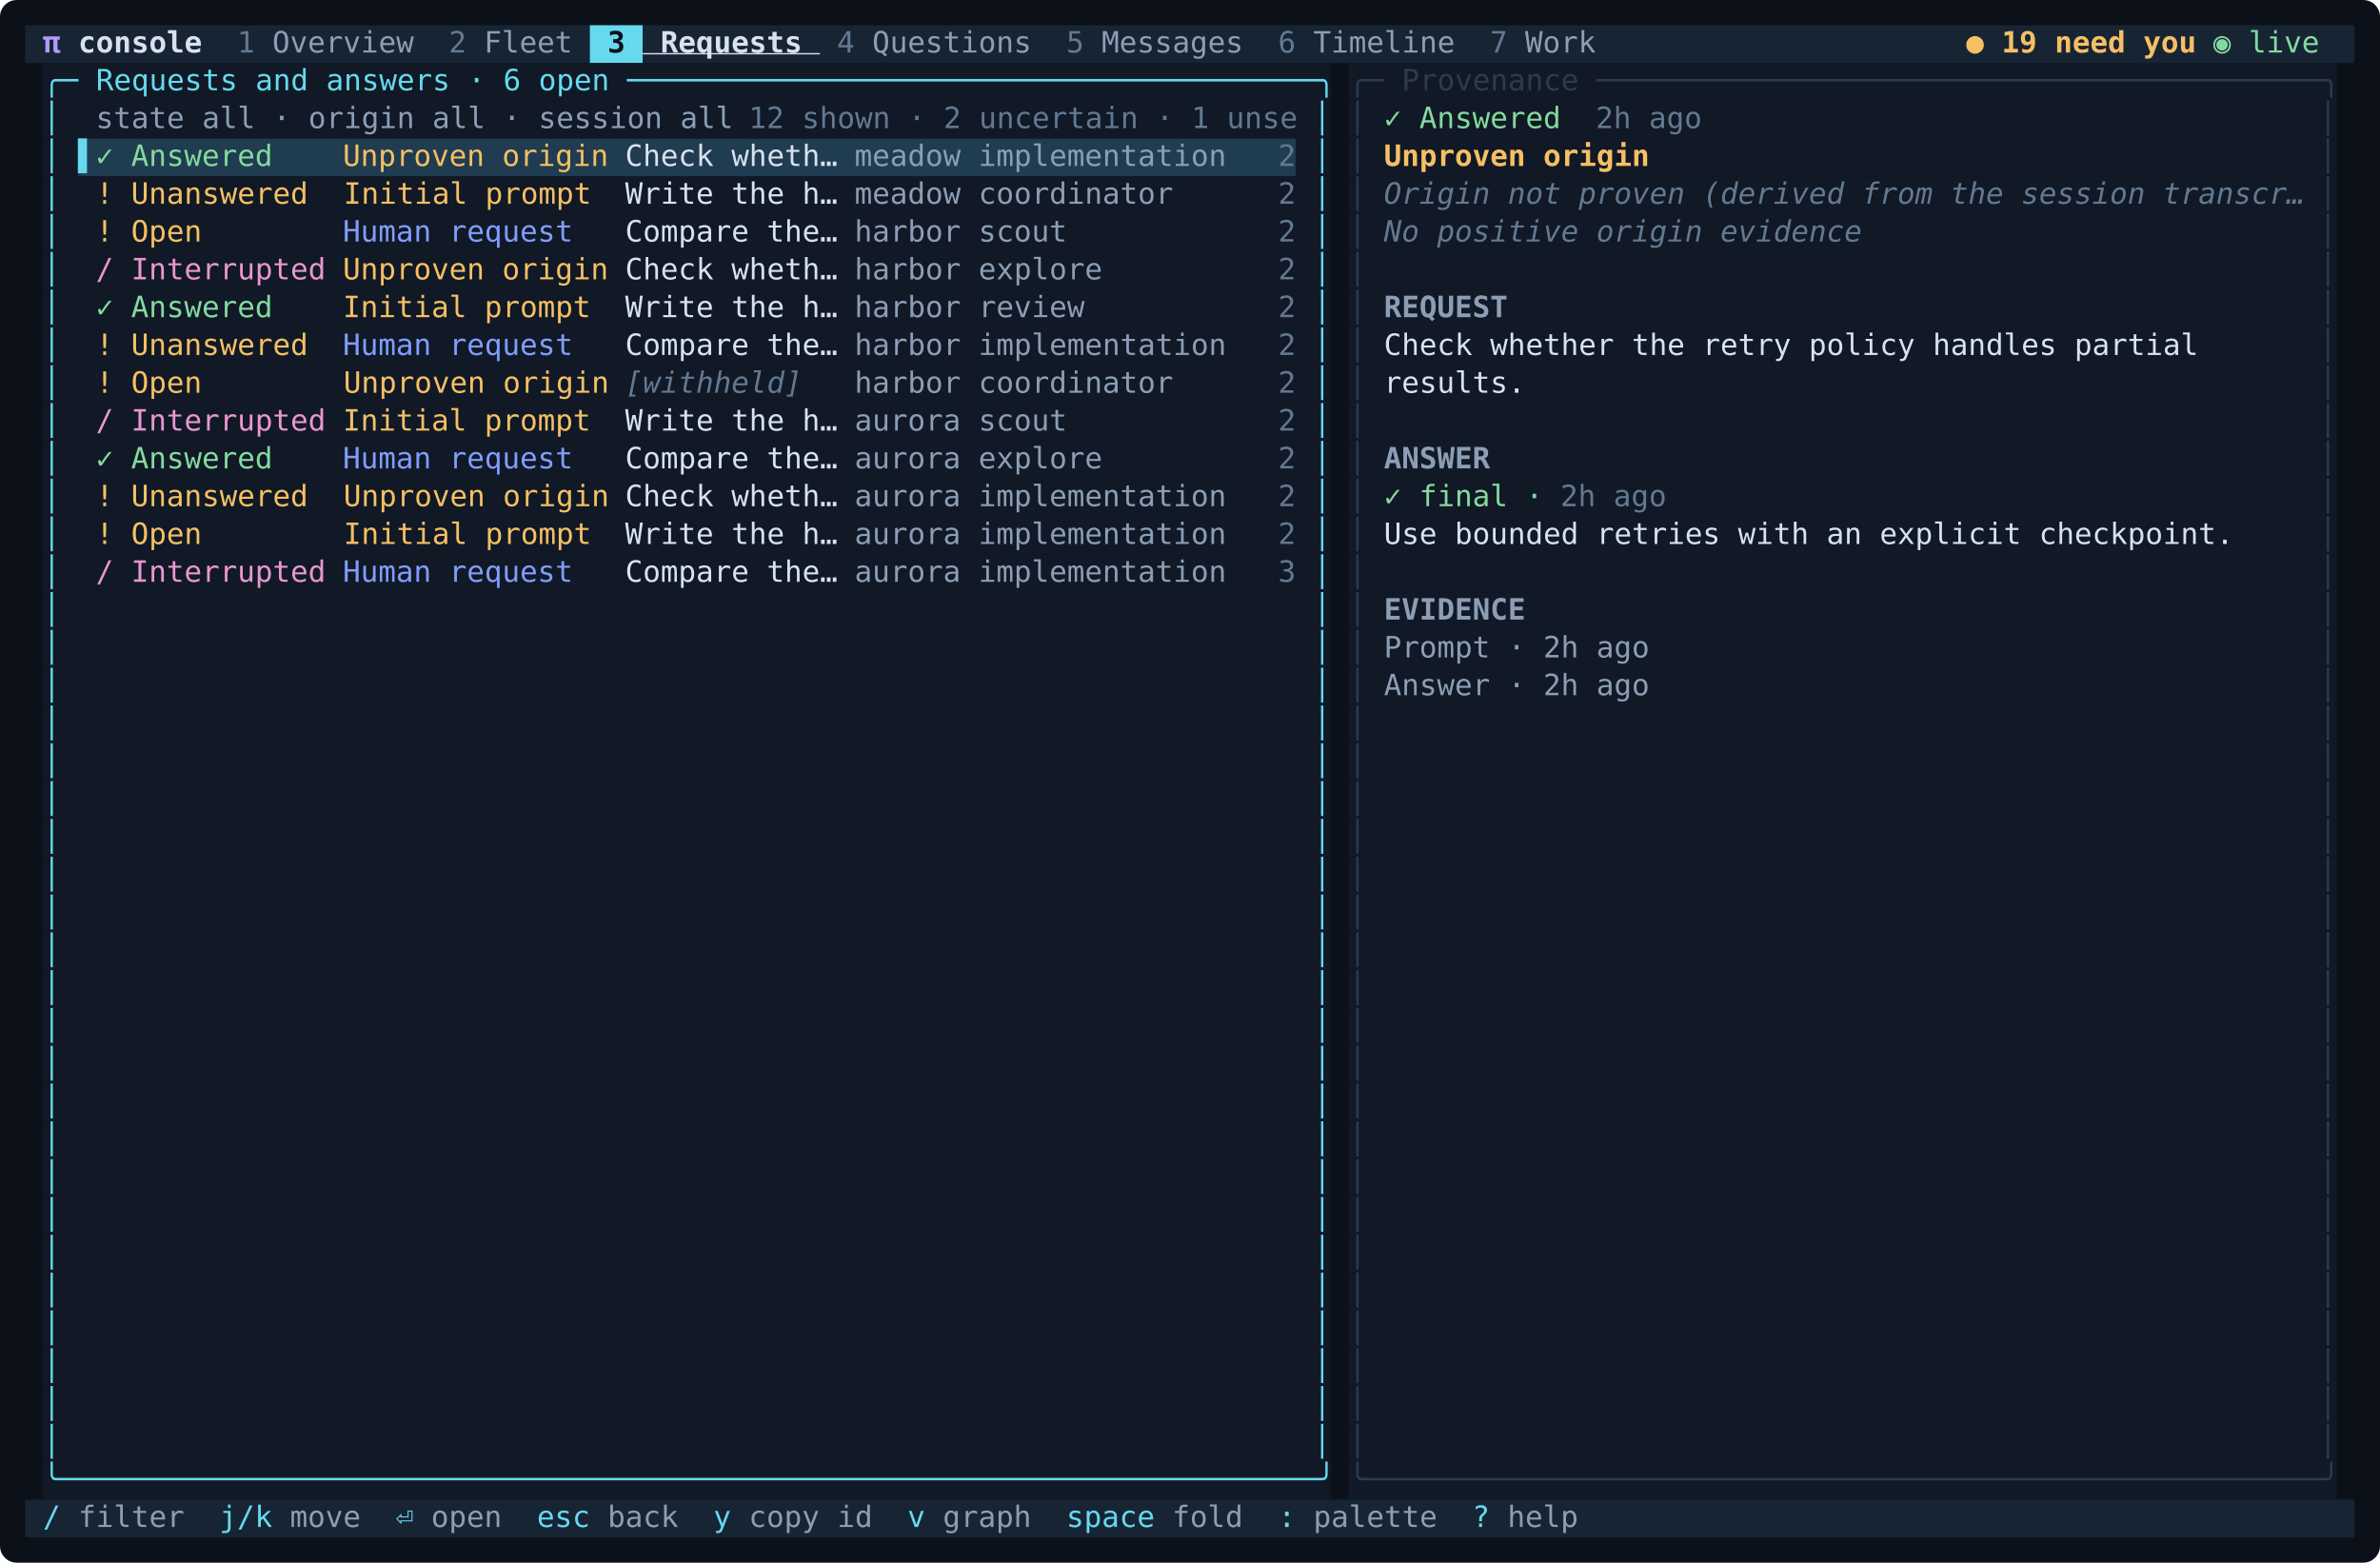
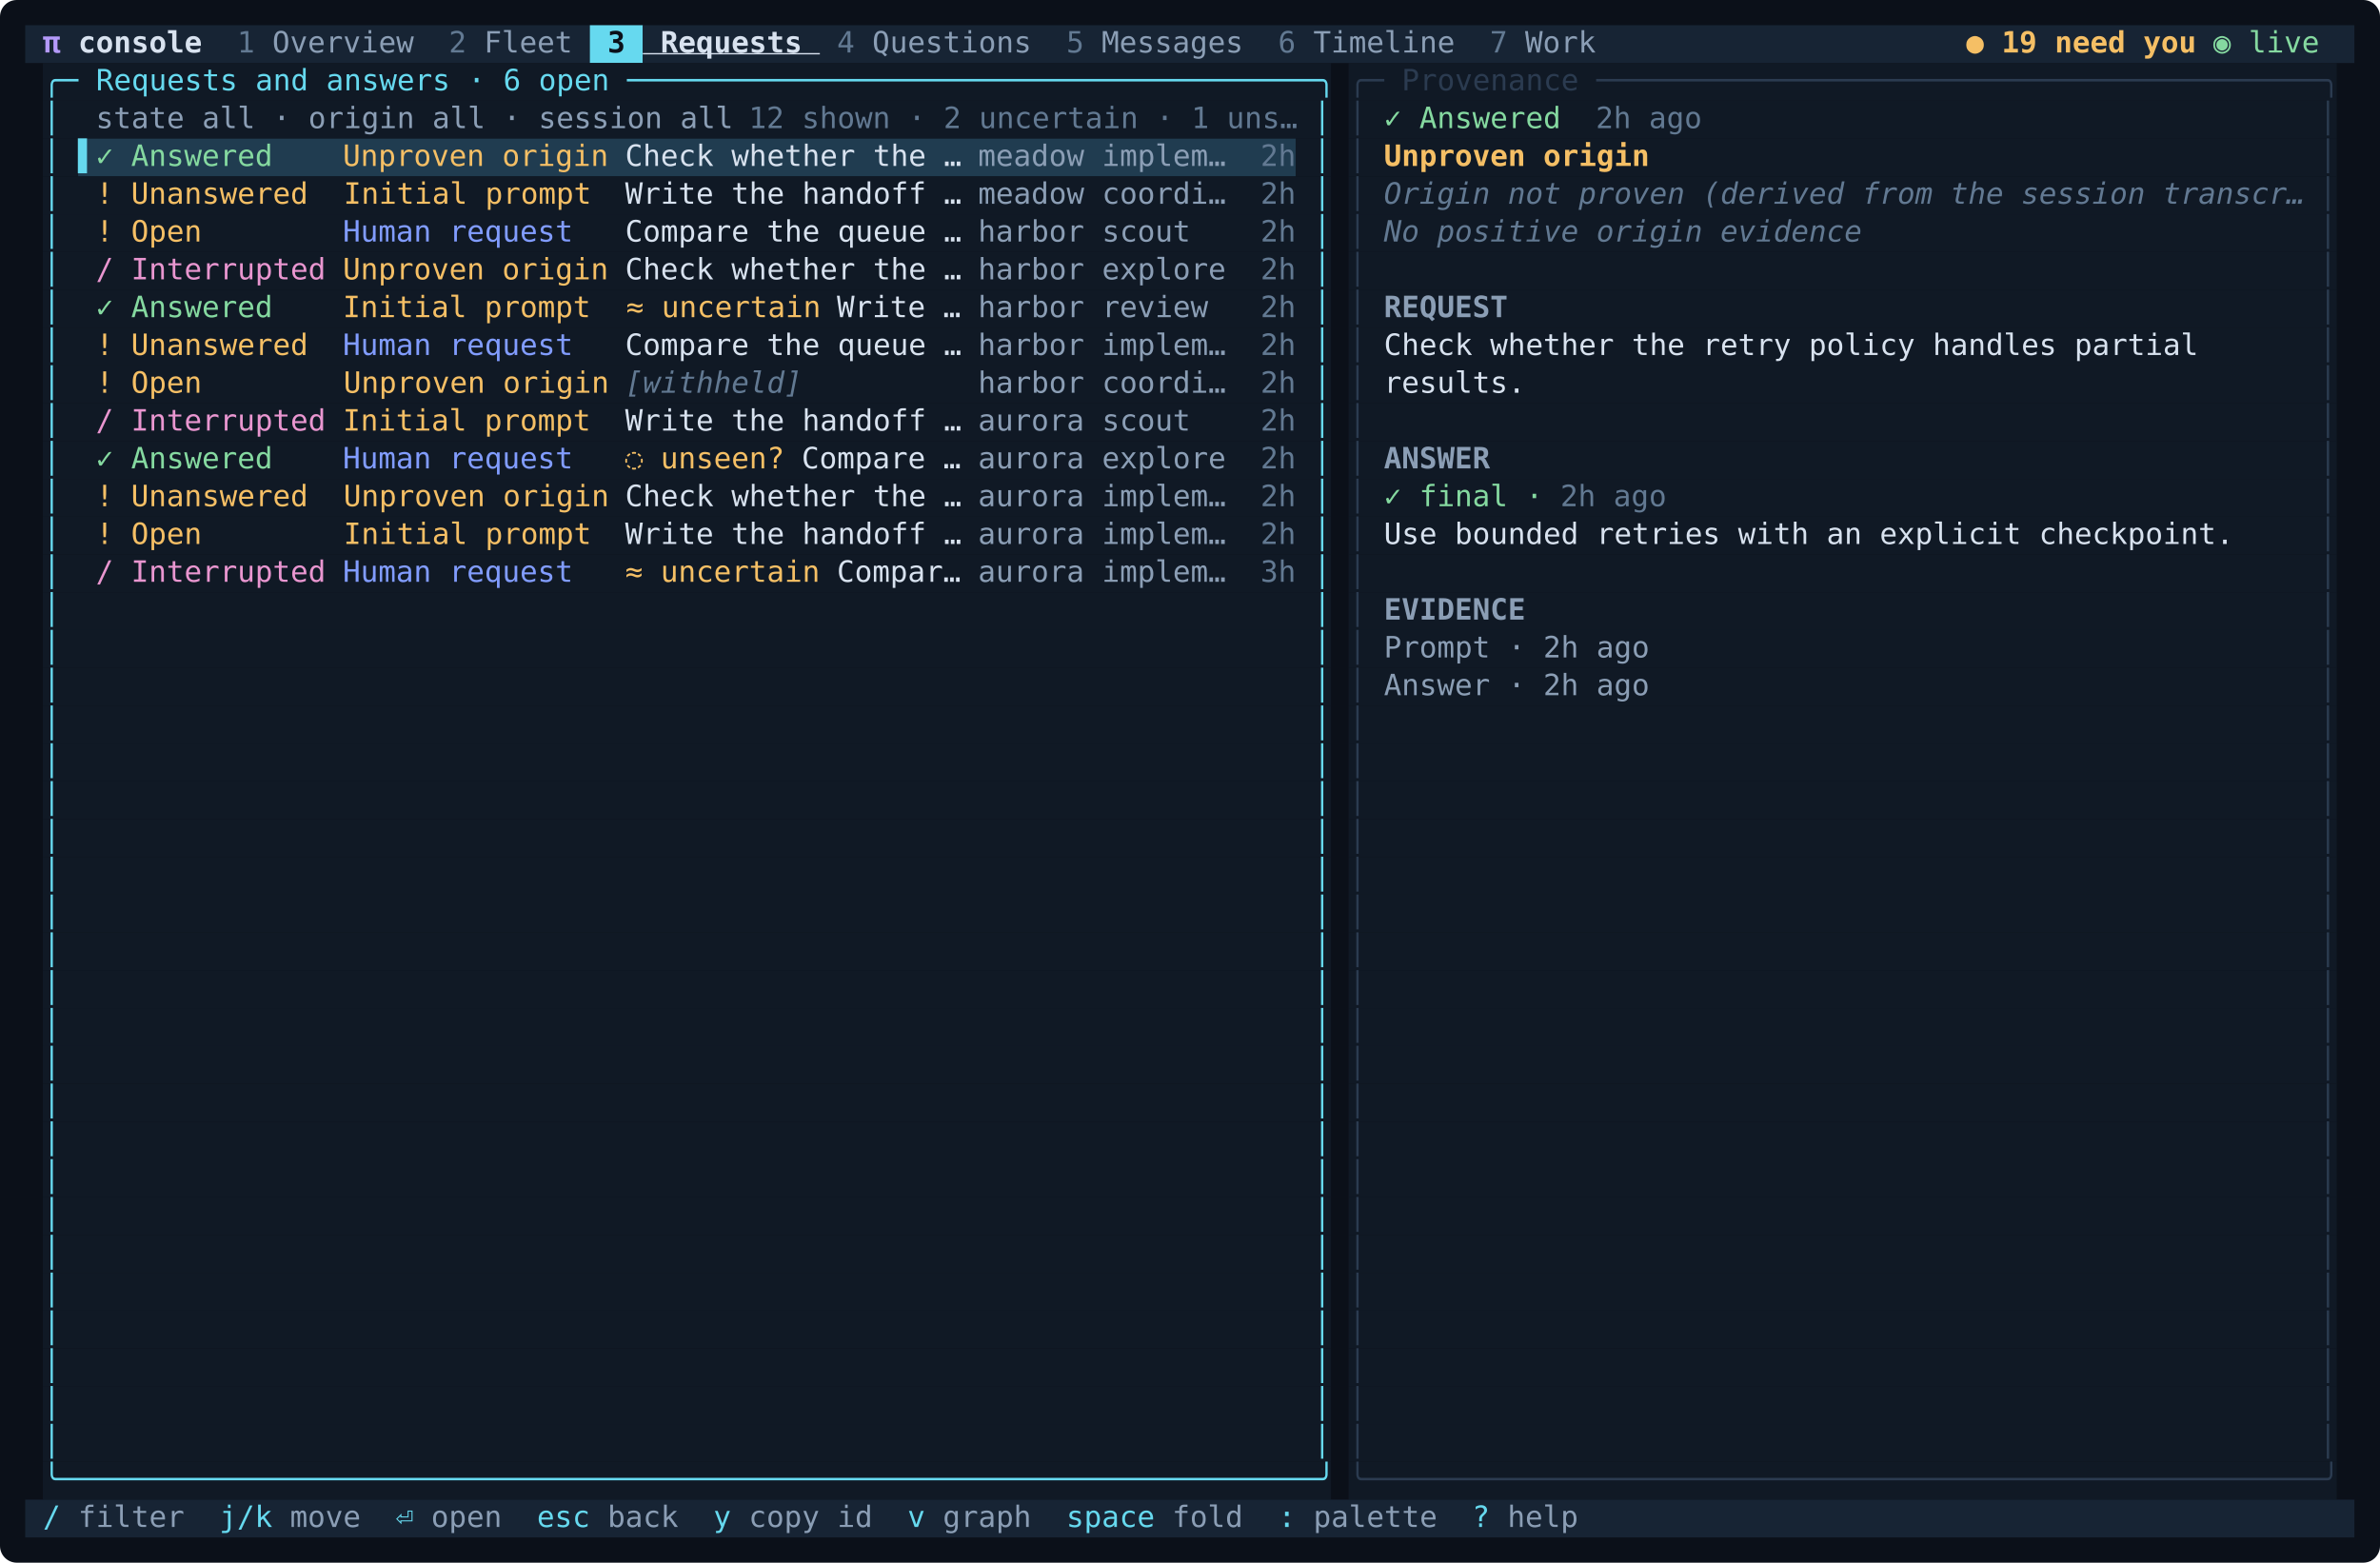
<svg xmlns="http://www.w3.org/2000/svg" width="1133" height="744" viewBox="0 0 1133 744" role="img" aria-label="Requests and answers">
  <rect width="100%" height="100%" rx="8" fill="#0b1019" />
  <rect x="12.0" y="12" width="268.8" height="18" fill="#172434" />
  <rect x="280.8" y="12" width="25.2" height="18" fill="#66d9ef" />
  <rect x="306.0" y="12" width="814.8" height="18" fill="#172434" />
  <rect x="20.4" y="30" width="613.2" height="18" fill="#101925" />
  <rect x="642.0" y="30" width="470.4" height="18" fill="#101925" />
  <rect x="20.4" y="48" width="613.2" height="18" fill="#101925" />
  <rect x="642.0" y="48" width="470.4" height="18" fill="#101925" />
  <rect x="20.4" y="66" width="16.8" height="18" fill="#101925" />
  <rect x="37.2" y="66" width="579.6" height="18" fill="#203c50" />
  <rect x="616.8" y="66" width="16.8" height="18" fill="#101925" />
  <rect x="642.0" y="66" width="470.4" height="18" fill="#101925" />
  <rect x="20.4" y="84" width="613.2" height="18" fill="#101925" />
  <rect x="642.0" y="84" width="470.4" height="18" fill="#101925" />
  <rect x="20.4" y="102" width="613.2" height="18" fill="#101925" />
  <rect x="642.0" y="102" width="470.4" height="18" fill="#101925" />
  <rect x="20.4" y="120" width="613.2" height="18" fill="#101925" />
  <rect x="642.0" y="120" width="470.4" height="18" fill="#101925" />
  <rect x="20.4" y="138" width="613.2" height="18" fill="#101925" />
  <rect x="642.0" y="138" width="470.4" height="18" fill="#101925" />
  <rect x="20.4" y="156" width="613.2" height="18" fill="#101925" />
  <rect x="642.0" y="156" width="470.4" height="18" fill="#101925" />
  <rect x="20.4" y="174" width="613.2" height="18" fill="#101925" />
  <rect x="642.0" y="174" width="470.4" height="18" fill="#101925" />
  <rect x="20.4" y="192" width="613.2" height="18" fill="#101925" />
  <rect x="642.0" y="192" width="470.4" height="18" fill="#101925" />
  <rect x="20.4" y="210" width="613.2" height="18" fill="#101925" />
  <rect x="642.0" y="210" width="470.4" height="18" fill="#101925" />
  <rect x="20.4" y="228" width="613.2" height="18" fill="#101925" />
  <rect x="642.0" y="228" width="470.4" height="18" fill="#101925" />
  <rect x="20.4" y="246" width="613.2" height="18" fill="#101925" />
  <rect x="642.0" y="246" width="470.4" height="18" fill="#101925" />
  <rect x="20.4" y="264" width="613.2" height="18" fill="#101925" />
  <rect x="642.0" y="264" width="470.4" height="18" fill="#101925" />
  <rect x="20.4" y="282" width="613.2" height="18" fill="#101925" />
  <rect x="642.0" y="282" width="470.4" height="18" fill="#101925" />
  <rect x="20.4" y="300" width="613.2" height="18" fill="#101925" />
  <rect x="642.0" y="300" width="470.4" height="18" fill="#101925" />
  <rect x="20.4" y="318" width="613.2" height="18" fill="#101925" />
  <rect x="642.0" y="318" width="470.4" height="18" fill="#101925" />
  <rect x="20.4" y="336" width="613.2" height="18" fill="#101925" />
  <rect x="642.0" y="336" width="470.4" height="18" fill="#101925" />
  <rect x="20.4" y="354" width="613.2" height="18" fill="#101925" />
  <rect x="642.0" y="354" width="470.4" height="18" fill="#101925" />
  <rect x="20.4" y="372" width="613.2" height="18" fill="#101925" />
  <rect x="642.0" y="372" width="470.4" height="18" fill="#101925" />
  <rect x="20.4" y="390" width="613.2" height="18" fill="#101925" />
  <rect x="642.0" y="390" width="470.4" height="18" fill="#101925" />
  <rect x="20.4" y="408" width="613.2" height="18" fill="#101925" />
  <rect x="642.0" y="408" width="470.4" height="18" fill="#101925" />
  <rect x="20.4" y="426" width="613.2" height="18" fill="#101925" />
  <rect x="642.0" y="426" width="470.4" height="18" fill="#101925" />
  <rect x="20.4" y="444" width="613.2" height="18" fill="#101925" />
  <rect x="642.0" y="444" width="470.4" height="18" fill="#101925" />
  <rect x="20.4" y="462" width="613.2" height="18" fill="#101925" />
  <rect x="642.0" y="462" width="470.4" height="18" fill="#101925" />
  <rect x="20.4" y="480" width="613.2" height="18" fill="#101925" />
  <rect x="642.0" y="480" width="470.4" height="18" fill="#101925" />
  <rect x="20.4" y="498" width="613.2" height="18" fill="#101925" />
  <rect x="642.0" y="498" width="470.4" height="18" fill="#101925" />
  <rect x="20.4" y="516" width="613.2" height="18" fill="#101925" />
  <rect x="642.0" y="516" width="470.4" height="18" fill="#101925" />
  <rect x="20.4" y="534" width="613.2" height="18" fill="#101925" />
  <rect x="642.0" y="534" width="470.4" height="18" fill="#101925" />
  <rect x="20.4" y="552" width="613.2" height="18" fill="#101925" />
  <rect x="642.0" y="552" width="470.4" height="18" fill="#101925" />
  <rect x="20.4" y="570" width="613.2" height="18" fill="#101925" />
  <rect x="642.0" y="570" width="470.4" height="18" fill="#101925" />
  <rect x="20.4" y="588" width="613.2" height="18" fill="#101925" />
  <rect x="642.0" y="588" width="470.4" height="18" fill="#101925" />
  <rect x="20.4" y="606" width="613.2" height="18" fill="#101925" />
  <rect x="642.0" y="606" width="470.4" height="18" fill="#101925" />
  <rect x="20.4" y="624" width="613.2" height="18" fill="#101925" />
  <rect x="642.0" y="624" width="470.4" height="18" fill="#101925" />
  <rect x="20.4" y="642" width="613.2" height="18" fill="#101925" />
  <rect x="642.0" y="642" width="470.4" height="18" fill="#101925" />
  <rect x="20.4" y="660" width="613.2" height="18" fill="#101925" />
  <rect x="642.0" y="660" width="470.4" height="18" fill="#101925" />
  <rect x="20.4" y="678" width="613.2" height="18" fill="#101925" />
  <rect x="642.0" y="678" width="470.4" height="18" fill="#101925" />
  <rect x="20.4" y="696" width="613.2" height="18" fill="#101925" />
  <rect x="642.0" y="696" width="470.4" height="18" fill="#101925" />
  <rect x="12.0" y="714" width="1108.8" height="18" fill="#172434" />
  <g font-family="'JetBrains Mono','SF Mono',Menlo,Consolas,'DejaVu Sans Mono',monospace" font-size="14">
    <text x="20.4" y="25" fill="#b49afa" font-weight="700" xml:space="preserve">π </text>
    <text x="37.2" y="25" fill="#d8e2ef" font-weight="700" xml:space="preserve">console</text>
    <text x="96.0" y="25" fill="#627992" xml:space="preserve">  1 </text>
    <text x="129.6" y="25" fill="#8b9eb5" xml:space="preserve">Overview </text>
    <text x="205.2" y="25" fill="#627992" xml:space="preserve"> 2 </text>
    <text x="230.4" y="25" fill="#8b9eb5" xml:space="preserve">Fleet </text>
    <text x="280.8" y="25" fill="#0b1019" font-weight="700" xml:space="preserve"> 3 </text>
    <text x="306.0" y="25" fill="#d8e2ef" font-weight="700" text-decoration="underline" xml:space="preserve"> Requests </text>
    <text x="390.0" y="25" fill="#627992" xml:space="preserve"> 4 </text>
    <text x="415.2" y="25" fill="#8b9eb5" xml:space="preserve">Questions </text>
    <text x="499.2" y="25" fill="#627992" xml:space="preserve"> 5 </text>
    <text x="524.4" y="25" fill="#8b9eb5" xml:space="preserve">Messages </text>
    <text x="600.0" y="25" fill="#627992" xml:space="preserve"> 6 </text>
    <text x="625.2" y="25" fill="#8b9eb5" xml:space="preserve">Timeline </text>
    <text x="700.8" y="25" fill="#627992" xml:space="preserve"> 7 </text>
    <text x="726.0" y="25" fill="#8b9eb5" xml:space="preserve">Work </text>
    <text x="936.0" y="25" fill="#f5bf65" font-weight="700" xml:space="preserve">● 19 need you </text>
    <text x="1053.6" y="25" fill="#85d9a0" xml:space="preserve">◉ live </text>
    <text x="20.4" y="43" fill="#66d9ef" xml:space="preserve">╭─ Requests and answers · 6 open ───────────────────────────────────────╮</text>
    <text x="642.0" y="43" fill="#2b3b50" xml:space="preserve">╭─ Provenance ─────────────────────────────────────────╮</text>
    <text x="20.4" y="61" fill="#66d9ef" xml:space="preserve">│</text>
    <text x="37.2" y="61" fill="#8b9eb5" xml:space="preserve"> state all · origin all · session all</text>
-     <text x="348.0" y="61" fill="#627992" xml:space="preserve"> 12 shown · 2 uncertain · 1 unse</text>
+     <text x="348.0" y="61" fill="#627992" xml:space="preserve"> 12 shown · 2 uncertain · 1 uns…</text>
    <text x="625.2" y="61" fill="#66d9ef" xml:space="preserve">│</text>
    <text x="642.0" y="61" fill="#2b3b50" xml:space="preserve">│</text>
    <text x="658.8" y="61" fill="#85d9a0" xml:space="preserve">✓ Answered</text>
    <text x="742.8" y="61" fill="#627992" xml:space="preserve">  2h ago</text>
    <text x="1104.0" y="61" fill="#2b3b50" xml:space="preserve">│</text>
    <text x="20.4" y="79" fill="#66d9ef" xml:space="preserve">│</text>
    <text x="37.2" y="79" fill="#66d9ef" xml:space="preserve">▌</text>
    <text x="45.6" y="79" fill="#85d9a0" xml:space="preserve">✓</text>
    <text x="62.4" y="79" fill="#85d9a0" xml:space="preserve">Answered    </text>
    <text x="163.2" y="79" fill="#f5bf65" xml:space="preserve">Unproven origin </text>
-     <text x="297.6" y="79" fill="#d8e2ef" xml:space="preserve">Check wheth…</text>
-     <text x="406.8" y="79" fill="#8b9eb5" xml:space="preserve">meadow implementation </text>
-     <text x="591.6" y="79" fill="#627992" xml:space="preserve">  2</text>
+     <text x="297.6" y="79" fill="#d8e2ef" xml:space="preserve">Check whether the …</text>
+     <text x="465.6" y="79" fill="#8b9eb5" xml:space="preserve">meadow implem…</text>
+     <text x="583.2" y="79" fill="#627992" xml:space="preserve">  2h</text>
    <text x="625.2" y="79" fill="#66d9ef" xml:space="preserve">│</text>
    <text x="642.0" y="79" fill="#2b3b50" xml:space="preserve">│</text>
    <text x="658.8" y="79" fill="#f5bf65" font-weight="700" xml:space="preserve">Unproven origin</text>
    <text x="1104.0" y="79" fill="#2b3b50" xml:space="preserve">│</text>
    <text x="20.4" y="97" fill="#66d9ef" xml:space="preserve">│</text>
    <text x="45.6" y="97" fill="#f5bf65" xml:space="preserve">!</text>
    <text x="62.4" y="97" fill="#f5bf65" xml:space="preserve">Unanswered  Initial prompt  </text>
-     <text x="297.6" y="97" fill="#d8e2ef" xml:space="preserve">Write the h…</text>
-     <text x="406.8" y="97" fill="#8b9eb5" xml:space="preserve">meadow coordinator    </text>
-     <text x="591.6" y="97" fill="#627992" xml:space="preserve">  2</text>
+     <text x="297.6" y="97" fill="#d8e2ef" xml:space="preserve">Write the handoff …</text>
+     <text x="465.6" y="97" fill="#8b9eb5" xml:space="preserve">meadow coordi…</text>
+     <text x="583.2" y="97" fill="#627992" xml:space="preserve">  2h</text>
    <text x="625.2" y="97" fill="#66d9ef" xml:space="preserve">│</text>
    <text x="642.0" y="97" fill="#2b3b50" xml:space="preserve">│</text>
    <text x="658.8" y="97" fill="#627992" font-style="italic" xml:space="preserve">Origin not proven (derived from the session transcr…</text>
    <text x="1104.0" y="97" fill="#2b3b50" xml:space="preserve">│</text>
    <text x="20.4" y="115" fill="#66d9ef" xml:space="preserve">│</text>
    <text x="45.6" y="115" fill="#f5bf65" xml:space="preserve">!</text>
    <text x="62.4" y="115" fill="#f5bf65" xml:space="preserve">Open        </text>
    <text x="163.2" y="115" fill="#819cff" xml:space="preserve">Human request   </text>
-     <text x="297.6" y="115" fill="#d8e2ef" xml:space="preserve">Compare the…</text>
-     <text x="406.8" y="115" fill="#8b9eb5" xml:space="preserve">harbor scout          </text>
-     <text x="591.6" y="115" fill="#627992" xml:space="preserve">  2</text>
+     <text x="297.6" y="115" fill="#d8e2ef" xml:space="preserve">Compare the queue …</text>
+     <text x="465.6" y="115" fill="#8b9eb5" xml:space="preserve">harbor scout  </text>
+     <text x="583.2" y="115" fill="#627992" xml:space="preserve">  2h</text>
    <text x="625.2" y="115" fill="#66d9ef" xml:space="preserve">│</text>
    <text x="642.0" y="115" fill="#2b3b50" xml:space="preserve">│</text>
    <text x="658.8" y="115" fill="#627992" font-style="italic" xml:space="preserve">No positive origin evidence</text>
    <text x="1104.0" y="115" fill="#2b3b50" xml:space="preserve">│</text>
    <text x="20.4" y="133" fill="#66d9ef" xml:space="preserve">│</text>
    <text x="45.6" y="133" fill="#e996d0" xml:space="preserve">/</text>
    <text x="62.4" y="133" fill="#e996d0" xml:space="preserve">Interrupted </text>
    <text x="163.2" y="133" fill="#f5bf65" xml:space="preserve">Unproven origin </text>
-     <text x="297.6" y="133" fill="#d8e2ef" xml:space="preserve">Check wheth…</text>
-     <text x="406.8" y="133" fill="#8b9eb5" xml:space="preserve">harbor explore        </text>
-     <text x="591.6" y="133" fill="#627992" xml:space="preserve">  2</text>
+     <text x="297.6" y="133" fill="#d8e2ef" xml:space="preserve">Check whether the …</text>
+     <text x="465.6" y="133" fill="#8b9eb5" xml:space="preserve">harbor explore</text>
+     <text x="583.2" y="133" fill="#627992" xml:space="preserve">  2h</text>
    <text x="625.2" y="133" fill="#66d9ef" xml:space="preserve">│</text>
    <text x="642.0" y="133" fill="#2b3b50" xml:space="preserve">│</text>
    <text x="1104.0" y="133" fill="#2b3b50" xml:space="preserve">│</text>
    <text x="20.4" y="151" fill="#66d9ef" xml:space="preserve">│</text>
    <text x="45.6" y="151" fill="#85d9a0" xml:space="preserve">✓</text>
    <text x="62.4" y="151" fill="#85d9a0" xml:space="preserve">Answered    </text>
-     <text x="163.2" y="151" fill="#f5bf65" xml:space="preserve">Initial prompt  </text>
-     <text x="297.6" y="151" fill="#d8e2ef" xml:space="preserve">Write the h…</text>
-     <text x="406.8" y="151" fill="#8b9eb5" xml:space="preserve">harbor review         </text>
-     <text x="591.6" y="151" fill="#627992" xml:space="preserve">  2</text>
+     <text x="163.2" y="151" fill="#f5bf65" xml:space="preserve">Initial prompt  ≈ uncertain </text>
+     <text x="398.4" y="151" fill="#d8e2ef" xml:space="preserve">Write …</text>
+     <text x="465.6" y="151" fill="#8b9eb5" xml:space="preserve">harbor review </text>
+     <text x="583.2" y="151" fill="#627992" xml:space="preserve">  2h</text>
    <text x="625.2" y="151" fill="#66d9ef" xml:space="preserve">│</text>
    <text x="642.0" y="151" fill="#2b3b50" xml:space="preserve">│</text>
    <text x="658.8" y="151" fill="#8b9eb5" font-weight="700" xml:space="preserve">REQUEST</text>
    <text x="1104.0" y="151" fill="#2b3b50" xml:space="preserve">│</text>
    <text x="20.4" y="169" fill="#66d9ef" xml:space="preserve">│</text>
    <text x="45.6" y="169" fill="#f5bf65" xml:space="preserve">!</text>
    <text x="62.4" y="169" fill="#f5bf65" xml:space="preserve">Unanswered  </text>
    <text x="163.2" y="169" fill="#819cff" xml:space="preserve">Human request   </text>
-     <text x="297.6" y="169" fill="#d8e2ef" xml:space="preserve">Compare the…</text>
-     <text x="406.8" y="169" fill="#8b9eb5" xml:space="preserve">harbor implementation </text>
-     <text x="591.6" y="169" fill="#627992" xml:space="preserve">  2</text>
+     <text x="297.6" y="169" fill="#d8e2ef" xml:space="preserve">Compare the queue …</text>
+     <text x="465.6" y="169" fill="#8b9eb5" xml:space="preserve">harbor implem…</text>
+     <text x="583.2" y="169" fill="#627992" xml:space="preserve">  2h</text>
    <text x="625.2" y="169" fill="#66d9ef" xml:space="preserve">│</text>
    <text x="642.0" y="169" fill="#2b3b50" xml:space="preserve">│</text>
    <text x="658.8" y="169" fill="#d8e2ef" xml:space="preserve">Check whether the retry policy handles partial</text>
    <text x="1104.0" y="169" fill="#2b3b50" xml:space="preserve">│</text>
    <text x="20.4" y="187" fill="#66d9ef" xml:space="preserve">│</text>
    <text x="45.6" y="187" fill="#f5bf65" xml:space="preserve">!</text>
    <text x="62.4" y="187" fill="#f5bf65" xml:space="preserve">Open        Unproven origin </text>
    <text x="297.6" y="187" fill="#627992" font-style="italic" xml:space="preserve">[withheld]</text>
-     <text x="406.8" y="187" fill="#8b9eb5" xml:space="preserve">harbor coordinator    </text>
-     <text x="591.6" y="187" fill="#627992" xml:space="preserve">  2</text>
+     <text x="465.6" y="187" fill="#8b9eb5" xml:space="preserve">harbor coordi…</text>
+     <text x="583.2" y="187" fill="#627992" xml:space="preserve">  2h</text>
    <text x="625.2" y="187" fill="#66d9ef" xml:space="preserve">│</text>
    <text x="642.0" y="187" fill="#2b3b50" xml:space="preserve">│</text>
    <text x="658.8" y="187" fill="#d8e2ef" xml:space="preserve">results.</text>
    <text x="1104.0" y="187" fill="#2b3b50" xml:space="preserve">│</text>
    <text x="20.4" y="205" fill="#66d9ef" xml:space="preserve">│</text>
    <text x="45.6" y="205" fill="#e996d0" xml:space="preserve">/</text>
    <text x="62.4" y="205" fill="#e996d0" xml:space="preserve">Interrupted </text>
    <text x="163.2" y="205" fill="#f5bf65" xml:space="preserve">Initial prompt  </text>
-     <text x="297.6" y="205" fill="#d8e2ef" xml:space="preserve">Write the h…</text>
-     <text x="406.8" y="205" fill="#8b9eb5" xml:space="preserve">aurora scout          </text>
-     <text x="591.6" y="205" fill="#627992" xml:space="preserve">  2</text>
+     <text x="297.6" y="205" fill="#d8e2ef" xml:space="preserve">Write the handoff …</text>
+     <text x="465.6" y="205" fill="#8b9eb5" xml:space="preserve">aurora scout  </text>
+     <text x="583.2" y="205" fill="#627992" xml:space="preserve">  2h</text>
    <text x="625.2" y="205" fill="#66d9ef" xml:space="preserve">│</text>
    <text x="642.0" y="205" fill="#2b3b50" xml:space="preserve">│</text>
    <text x="1104.0" y="205" fill="#2b3b50" xml:space="preserve">│</text>
    <text x="20.4" y="223" fill="#66d9ef" xml:space="preserve">│</text>
    <text x="45.6" y="223" fill="#85d9a0" xml:space="preserve">✓</text>
    <text x="62.4" y="223" fill="#85d9a0" xml:space="preserve">Answered    </text>
    <text x="163.2" y="223" fill="#819cff" xml:space="preserve">Human request   </text>
-     <text x="297.6" y="223" fill="#d8e2ef" xml:space="preserve">Compare the…</text>
-     <text x="406.8" y="223" fill="#8b9eb5" xml:space="preserve">aurora explore        </text>
-     <text x="591.6" y="223" fill="#627992" xml:space="preserve">  2</text>
+     <text x="297.6" y="223" fill="#f5bf65" xml:space="preserve">◌ unseen? </text>
+     <text x="381.6" y="223" fill="#d8e2ef" xml:space="preserve">Compare …</text>
+     <text x="465.6" y="223" fill="#8b9eb5" xml:space="preserve">aurora explore</text>
+     <text x="583.2" y="223" fill="#627992" xml:space="preserve">  2h</text>
    <text x="625.2" y="223" fill="#66d9ef" xml:space="preserve">│</text>
    <text x="642.0" y="223" fill="#2b3b50" xml:space="preserve">│</text>
    <text x="658.8" y="223" fill="#8b9eb5" font-weight="700" xml:space="preserve">ANSWER</text>
    <text x="1104.0" y="223" fill="#2b3b50" xml:space="preserve">│</text>
    <text x="20.4" y="241" fill="#66d9ef" xml:space="preserve">│</text>
    <text x="45.6" y="241" fill="#f5bf65" xml:space="preserve">!</text>
    <text x="62.4" y="241" fill="#f5bf65" xml:space="preserve">Unanswered  Unproven origin </text>
-     <text x="297.6" y="241" fill="#d8e2ef" xml:space="preserve">Check wheth…</text>
-     <text x="406.8" y="241" fill="#8b9eb5" xml:space="preserve">aurora implementation </text>
-     <text x="591.6" y="241" fill="#627992" xml:space="preserve">  2</text>
+     <text x="297.6" y="241" fill="#d8e2ef" xml:space="preserve">Check whether the …</text>
+     <text x="465.6" y="241" fill="#8b9eb5" xml:space="preserve">aurora implem…</text>
+     <text x="583.2" y="241" fill="#627992" xml:space="preserve">  2h</text>
    <text x="625.2" y="241" fill="#66d9ef" xml:space="preserve">│</text>
    <text x="642.0" y="241" fill="#2b3b50" xml:space="preserve">│</text>
    <text x="658.8" y="241" fill="#85d9a0" xml:space="preserve">✓ final · </text>
    <text x="742.8" y="241" fill="#627992" xml:space="preserve">2h ago</text>
    <text x="1104.0" y="241" fill="#2b3b50" xml:space="preserve">│</text>
    <text x="20.4" y="259" fill="#66d9ef" xml:space="preserve">│</text>
    <text x="45.6" y="259" fill="#f5bf65" xml:space="preserve">!</text>
    <text x="62.4" y="259" fill="#f5bf65" xml:space="preserve">Open        Initial prompt  </text>
-     <text x="297.6" y="259" fill="#d8e2ef" xml:space="preserve">Write the h…</text>
-     <text x="406.8" y="259" fill="#8b9eb5" xml:space="preserve">aurora implementation </text>
-     <text x="591.6" y="259" fill="#627992" xml:space="preserve">  2</text>
+     <text x="297.6" y="259" fill="#d8e2ef" xml:space="preserve">Write the handoff …</text>
+     <text x="465.6" y="259" fill="#8b9eb5" xml:space="preserve">aurora implem…</text>
+     <text x="583.2" y="259" fill="#627992" xml:space="preserve">  2h</text>
    <text x="625.2" y="259" fill="#66d9ef" xml:space="preserve">│</text>
    <text x="642.0" y="259" fill="#2b3b50" xml:space="preserve">│</text>
    <text x="658.8" y="259" fill="#d8e2ef" xml:space="preserve">Use bounded retries with an explicit checkpoint.</text>
    <text x="1104.0" y="259" fill="#2b3b50" xml:space="preserve">│</text>
    <text x="20.4" y="277" fill="#66d9ef" xml:space="preserve">│</text>
    <text x="45.6" y="277" fill="#e996d0" xml:space="preserve">/</text>
    <text x="62.4" y="277" fill="#e996d0" xml:space="preserve">Interrupted </text>
    <text x="163.2" y="277" fill="#819cff" xml:space="preserve">Human request   </text>
-     <text x="297.6" y="277" fill="#d8e2ef" xml:space="preserve">Compare the…</text>
-     <text x="406.8" y="277" fill="#8b9eb5" xml:space="preserve">aurora implementation </text>
-     <text x="591.6" y="277" fill="#627992" xml:space="preserve">  3</text>
+     <text x="297.6" y="277" fill="#f5bf65" xml:space="preserve">≈ uncertain </text>
+     <text x="398.4" y="277" fill="#d8e2ef" xml:space="preserve">Compar…</text>
+     <text x="465.6" y="277" fill="#8b9eb5" xml:space="preserve">aurora implem…</text>
+     <text x="583.2" y="277" fill="#627992" xml:space="preserve">  3h</text>
    <text x="625.2" y="277" fill="#66d9ef" xml:space="preserve">│</text>
    <text x="642.0" y="277" fill="#2b3b50" xml:space="preserve">│</text>
    <text x="1104.0" y="277" fill="#2b3b50" xml:space="preserve">│</text>
    <text x="20.4" y="295" fill="#66d9ef" xml:space="preserve">│</text>
    <text x="625.2" y="295" fill="#66d9ef" xml:space="preserve">│</text>
    <text x="642.0" y="295" fill="#2b3b50" xml:space="preserve">│</text>
    <text x="658.8" y="295" fill="#8b9eb5" font-weight="700" xml:space="preserve">EVIDENCE</text>
    <text x="1104.0" y="295" fill="#2b3b50" xml:space="preserve">│</text>
    <text x="20.4" y="313" fill="#66d9ef" xml:space="preserve">│</text>
    <text x="625.2" y="313" fill="#66d9ef" xml:space="preserve">│</text>
    <text x="642.0" y="313" fill="#2b3b50" xml:space="preserve">│</text>
    <text x="658.8" y="313" fill="#8b9eb5" xml:space="preserve">Prompt · 2h ago</text>
    <text x="1104.0" y="313" fill="#2b3b50" xml:space="preserve">│</text>
    <text x="20.4" y="331" fill="#66d9ef" xml:space="preserve">│</text>
    <text x="625.2" y="331" fill="#66d9ef" xml:space="preserve">│</text>
    <text x="642.0" y="331" fill="#2b3b50" xml:space="preserve">│</text>
    <text x="658.8" y="331" fill="#8b9eb5" xml:space="preserve">Answer · 2h ago</text>
    <text x="1104.0" y="331" fill="#2b3b50" xml:space="preserve">│</text>
    <text x="20.4" y="349" fill="#66d9ef" xml:space="preserve">│</text>
    <text x="625.2" y="349" fill="#66d9ef" xml:space="preserve">│</text>
    <text x="642.0" y="349" fill="#2b3b50" xml:space="preserve">│</text>
    <text x="1104.0" y="349" fill="#2b3b50" xml:space="preserve">│</text>
    <text x="20.4" y="367" fill="#66d9ef" xml:space="preserve">│</text>
    <text x="625.2" y="367" fill="#66d9ef" xml:space="preserve">│</text>
    <text x="642.0" y="367" fill="#2b3b50" xml:space="preserve">│</text>
    <text x="1104.0" y="367" fill="#2b3b50" xml:space="preserve">│</text>
    <text x="20.4" y="385" fill="#66d9ef" xml:space="preserve">│</text>
    <text x="625.2" y="385" fill="#66d9ef" xml:space="preserve">│</text>
    <text x="642.0" y="385" fill="#2b3b50" xml:space="preserve">│</text>
    <text x="1104.0" y="385" fill="#2b3b50" xml:space="preserve">│</text>
    <text x="20.4" y="403" fill="#66d9ef" xml:space="preserve">│</text>
    <text x="625.2" y="403" fill="#66d9ef" xml:space="preserve">│</text>
    <text x="642.0" y="403" fill="#2b3b50" xml:space="preserve">│</text>
    <text x="1104.0" y="403" fill="#2b3b50" xml:space="preserve">│</text>
    <text x="20.4" y="421" fill="#66d9ef" xml:space="preserve">│</text>
    <text x="625.2" y="421" fill="#66d9ef" xml:space="preserve">│</text>
    <text x="642.0" y="421" fill="#2b3b50" xml:space="preserve">│</text>
    <text x="1104.0" y="421" fill="#2b3b50" xml:space="preserve">│</text>
    <text x="20.4" y="439" fill="#66d9ef" xml:space="preserve">│</text>
    <text x="625.2" y="439" fill="#66d9ef" xml:space="preserve">│</text>
    <text x="642.0" y="439" fill="#2b3b50" xml:space="preserve">│</text>
    <text x="1104.0" y="439" fill="#2b3b50" xml:space="preserve">│</text>
    <text x="20.4" y="457" fill="#66d9ef" xml:space="preserve">│</text>
    <text x="625.2" y="457" fill="#66d9ef" xml:space="preserve">│</text>
    <text x="642.0" y="457" fill="#2b3b50" xml:space="preserve">│</text>
    <text x="1104.0" y="457" fill="#2b3b50" xml:space="preserve">│</text>
    <text x="20.4" y="475" fill="#66d9ef" xml:space="preserve">│</text>
    <text x="625.2" y="475" fill="#66d9ef" xml:space="preserve">│</text>
    <text x="642.0" y="475" fill="#2b3b50" xml:space="preserve">│</text>
    <text x="1104.0" y="475" fill="#2b3b50" xml:space="preserve">│</text>
    <text x="20.4" y="493" fill="#66d9ef" xml:space="preserve">│</text>
    <text x="625.2" y="493" fill="#66d9ef" xml:space="preserve">│</text>
    <text x="642.0" y="493" fill="#2b3b50" xml:space="preserve">│</text>
    <text x="1104.0" y="493" fill="#2b3b50" xml:space="preserve">│</text>
    <text x="20.4" y="511" fill="#66d9ef" xml:space="preserve">│</text>
    <text x="625.2" y="511" fill="#66d9ef" xml:space="preserve">│</text>
    <text x="642.0" y="511" fill="#2b3b50" xml:space="preserve">│</text>
    <text x="1104.0" y="511" fill="#2b3b50" xml:space="preserve">│</text>
    <text x="20.4" y="529" fill="#66d9ef" xml:space="preserve">│</text>
    <text x="625.2" y="529" fill="#66d9ef" xml:space="preserve">│</text>
    <text x="642.0" y="529" fill="#2b3b50" xml:space="preserve">│</text>
    <text x="1104.0" y="529" fill="#2b3b50" xml:space="preserve">│</text>
    <text x="20.4" y="547" fill="#66d9ef" xml:space="preserve">│</text>
    <text x="625.2" y="547" fill="#66d9ef" xml:space="preserve">│</text>
    <text x="642.0" y="547" fill="#2b3b50" xml:space="preserve">│</text>
    <text x="1104.0" y="547" fill="#2b3b50" xml:space="preserve">│</text>
    <text x="20.4" y="565" fill="#66d9ef" xml:space="preserve">│</text>
    <text x="625.2" y="565" fill="#66d9ef" xml:space="preserve">│</text>
    <text x="642.0" y="565" fill="#2b3b50" xml:space="preserve">│</text>
    <text x="1104.0" y="565" fill="#2b3b50" xml:space="preserve">│</text>
    <text x="20.4" y="583" fill="#66d9ef" xml:space="preserve">│</text>
    <text x="625.2" y="583" fill="#66d9ef" xml:space="preserve">│</text>
    <text x="642.0" y="583" fill="#2b3b50" xml:space="preserve">│</text>
    <text x="1104.0" y="583" fill="#2b3b50" xml:space="preserve">│</text>
    <text x="20.4" y="601" fill="#66d9ef" xml:space="preserve">│</text>
    <text x="625.2" y="601" fill="#66d9ef" xml:space="preserve">│</text>
    <text x="642.0" y="601" fill="#2b3b50" xml:space="preserve">│</text>
    <text x="1104.0" y="601" fill="#2b3b50" xml:space="preserve">│</text>
    <text x="20.4" y="619" fill="#66d9ef" xml:space="preserve">│</text>
    <text x="625.2" y="619" fill="#66d9ef" xml:space="preserve">│</text>
    <text x="642.0" y="619" fill="#2b3b50" xml:space="preserve">│</text>
    <text x="1104.0" y="619" fill="#2b3b50" xml:space="preserve">│</text>
    <text x="20.4" y="637" fill="#66d9ef" xml:space="preserve">│</text>
    <text x="625.2" y="637" fill="#66d9ef" xml:space="preserve">│</text>
    <text x="642.0" y="637" fill="#2b3b50" xml:space="preserve">│</text>
    <text x="1104.0" y="637" fill="#2b3b50" xml:space="preserve">│</text>
    <text x="20.4" y="655" fill="#66d9ef" xml:space="preserve">│</text>
    <text x="625.2" y="655" fill="#66d9ef" xml:space="preserve">│</text>
    <text x="642.0" y="655" fill="#2b3b50" xml:space="preserve">│</text>
    <text x="1104.0" y="655" fill="#2b3b50" xml:space="preserve">│</text>
    <text x="20.4" y="673" fill="#66d9ef" xml:space="preserve">│</text>
    <text x="625.2" y="673" fill="#66d9ef" xml:space="preserve">│</text>
    <text x="642.0" y="673" fill="#2b3b50" xml:space="preserve">│</text>
    <text x="1104.0" y="673" fill="#2b3b50" xml:space="preserve">│</text>
    <text x="20.4" y="691" fill="#66d9ef" xml:space="preserve">│</text>
    <text x="625.2" y="691" fill="#66d9ef" xml:space="preserve">│</text>
    <text x="642.0" y="691" fill="#2b3b50" xml:space="preserve">│</text>
    <text x="1104.0" y="691" fill="#2b3b50" xml:space="preserve">│</text>
    <text x="20.4" y="709" fill="#66d9ef" xml:space="preserve">╰───────────────────────────────────────────────────────────────────────╯</text>
    <text x="642.0" y="709" fill="#2b3b50" xml:space="preserve">╰──────────────────────────────────────────────────────╯</text>
    <text x="20.4" y="727" fill="#66d9ef" xml:space="preserve">/</text>
    <text x="28.8" y="727" fill="#8b9eb5" xml:space="preserve"> filter  </text>
    <text x="104.4" y="727" fill="#66d9ef" xml:space="preserve">j/k</text>
    <text x="129.6" y="727" fill="#8b9eb5" xml:space="preserve"> move  </text>
    <text x="188.4" y="727" fill="#66d9ef" xml:space="preserve">⏎</text>
    <text x="196.8" y="727" fill="#8b9eb5" xml:space="preserve"> open  </text>
    <text x="255.6" y="727" fill="#66d9ef" xml:space="preserve">esc</text>
    <text x="280.8" y="727" fill="#8b9eb5" xml:space="preserve"> back  </text>
    <text x="339.6" y="727" fill="#66d9ef" xml:space="preserve">y</text>
    <text x="348.0" y="727" fill="#8b9eb5" xml:space="preserve"> copy id  </text>
    <text x="432.0" y="727" fill="#66d9ef" xml:space="preserve">v</text>
    <text x="440.4" y="727" fill="#8b9eb5" xml:space="preserve"> graph  </text>
    <text x="507.6" y="727" fill="#66d9ef" xml:space="preserve">space</text>
    <text x="549.6" y="727" fill="#8b9eb5" xml:space="preserve"> fold  </text>
    <text x="608.4" y="727" fill="#66d9ef" xml:space="preserve">:</text>
    <text x="616.8" y="727" fill="#8b9eb5" xml:space="preserve"> palette  </text>
    <text x="700.8" y="727" fill="#66d9ef" xml:space="preserve">?</text>
    <text x="709.2" y="727" fill="#8b9eb5" xml:space="preserve"> help  </text>
  </g>
</svg>
